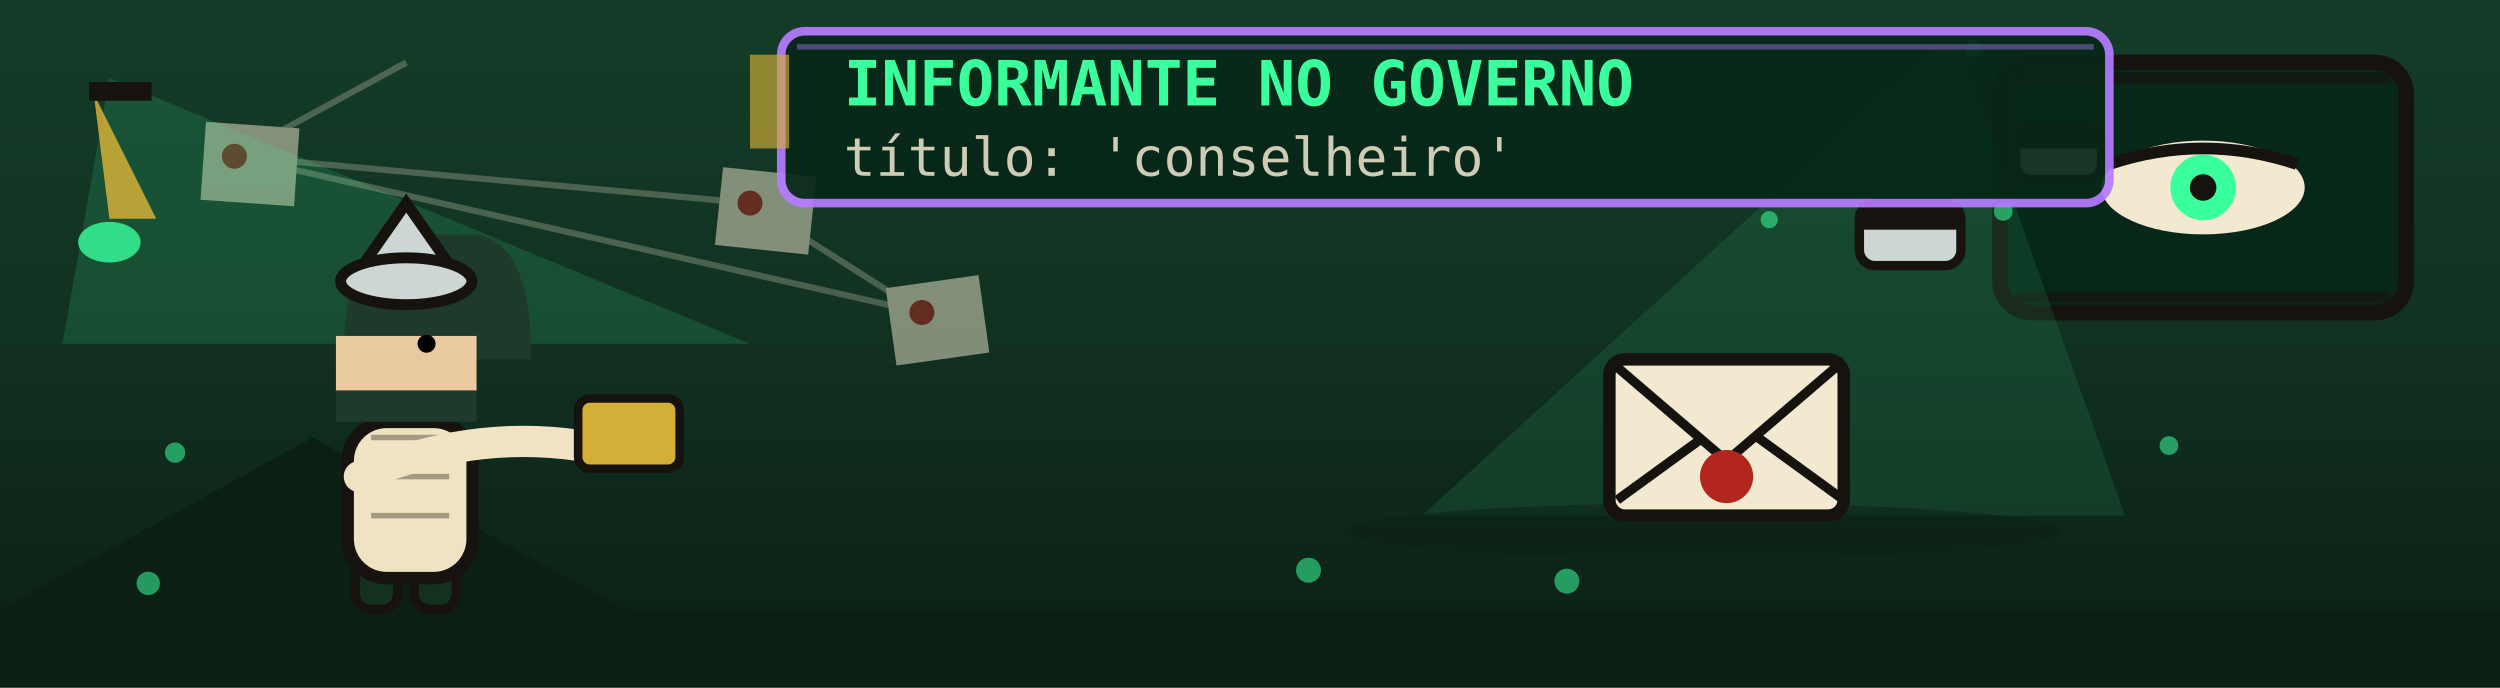
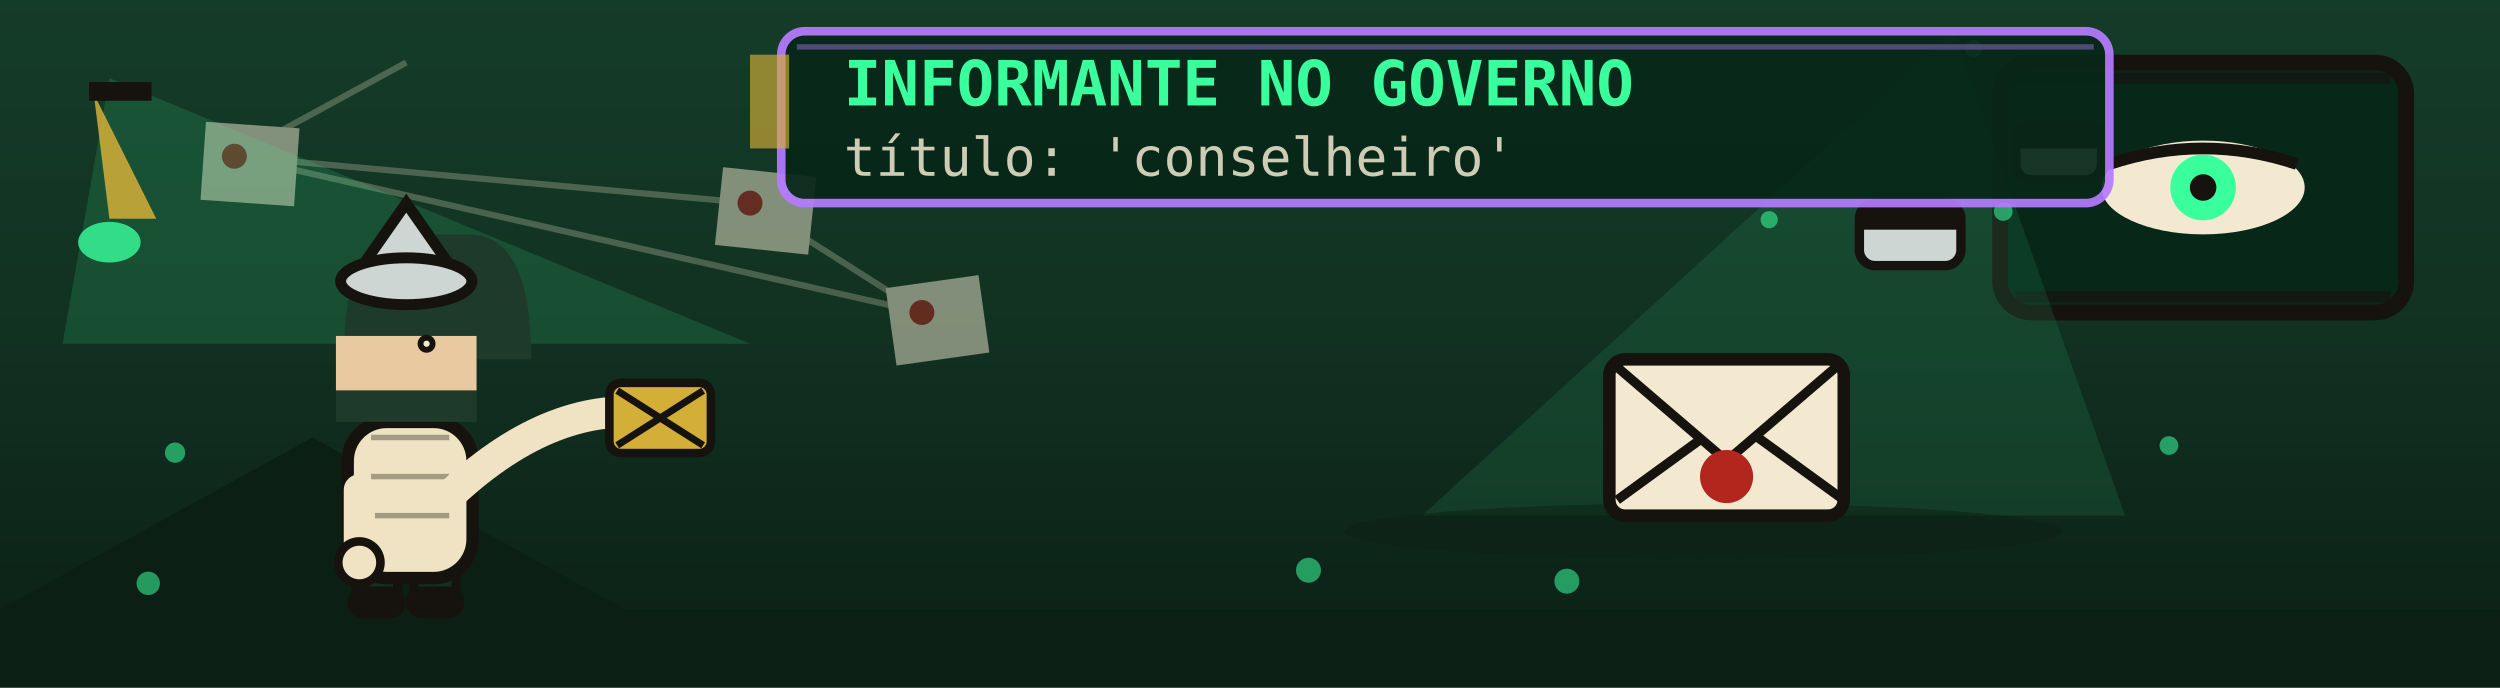
<svg xmlns="http://www.w3.org/2000/svg" viewBox="0 0 320 88" preserveAspectRatio="xMidYMid slice" role="img" aria-label="INFORMANTE NO GOVERNO">
  <defs>
    <linearGradient id="wall" x1="0" y1="0" x2="0" y2="1">
      <stop offset="0" stop-color="#17422E" />
      <stop offset="1" stop-color="#0B1F15" />
    </linearGradient>
  </defs>
  <rect width="320" height="88" fill="url(#wall)" />
  <rect y="0" width="320" height="44" fill="#12301F" opacity=".35" />
  <path d="M0 78 L40 56 L80 78 Z" fill="#0B1F15" />
  <rect y="78" width="320" height="10" fill="#0B1F15" />
  <g class="board" opacity=".5">
    <path d="M30 20 L96 26 M30 20 L118 40 M96 26 L118 40 M52 8 L30 20" stroke="#F2E9D0" stroke-width=".8" opacity=".5" />
    <rect x="92" y="22" width="12" height="10" fill="#F2E9D0" transform="rotate(6 98 27)" />
    <rect x="114" y="36" width="12" height="10" fill="#F2E9D0" transform="rotate(-8 120 41)" />
    <rect x="26" y="16" width="12" height="10" fill="#F2E9D0" transform="rotate(4 32 21)" />
    <circle cx="30" cy="20" r="1.6" fill="#B3261E" />
    <circle cx="96" cy="26" r="1.6" fill="#B3261E" />
    <circle cx="118" cy="40" r="1.6" fill="#B3261E" />
  </g>
  <g class="eye">
    <rect x="256" y="8" width="52" height="32" rx="4" fill="#072718" stroke="#16130F" stroke-width="2" />
    <path d="M258 10 h48 M258 38 h48" stroke="#16130F" stroke-width="1.4" opacity=".7" />
    <ellipse cx="282" cy="24" rx="13" ry="6" fill="#F2E9D0" />
    <circle cx="282" cy="24" r="4.2" fill="#39FF9C" />
    <circle cx="282" cy="24" r="1.7" fill="#16130F" />
    <path d="M270 21 q12 -4 24 0" fill="none" stroke="#16130F" stroke-width="1.5" />
  </g>
  <g class="beam" opacity=".14">
    <polygon points="14,10 8,44 96,44" fill="#39FF9C" />
  </g>
  <g class="spotlight" opacity=".10">
    <polygon points="250,4 182,66 272,66" fill="#39FF9C" />
  </g>
  <g class="lamp">
    <path d="M12 12 l8 16 h-6 z" fill="#D4AF37" opacity=".85" />
    <rect x="11.4" y="10.5" width="8" height="2.4" fill="#16130F" />
    <ellipse cx="14" cy="31" rx="4" ry="2.6" fill="#39FF9C" opacity=".8" />
  </g>
  <g class="dust" fill="#39FF9C">
    <circle cx="22.408" cy="57.94" r="1.3" opacity=".55" />
    <circle cx="226.456" cy="28.12" r="1.1" opacity=".55" />
    <circle cx="256.408" cy="27.07" r="1.2" opacity=".55" />
    <circle cx="200.56" cy="74.39" r="1.6" opacity=".55" />
    <circle cx="18.976" cy="74.67" r="1.5" opacity=".55" />
    <circle cx="167.488" cy="72.99" r="1.6" opacity=".55" />
    <circle cx="252.664" cy="6.21" r="1.1" opacity=".55" />
    <circle cx="277.624" cy="57.03" r="1.2" opacity=".55" />
    <circle cx="45.184" cy="67.6" r="0.7" opacity=".55" />
    <circle cx="127.864" cy="12.23" r="0.7" opacity=".55" />
  </g>
  <g class="char">
-     <rect x="45.5" y="65" width="5.4" height="13" rx="2" fill="#14301F" stroke="#16130F" stroke-width="1.2" />
-     <rect x="53" y="65" width="5.4" height="13" rx="2" fill="#14301F" stroke="#16130F" stroke-width="1.2" />
-     <rect x="44.5" y="54" width="16" height="20" rx="5" fill="#EFE3C3" stroke="#16130F" stroke-width="1.6" />
-     <path d="M47.5 56 l10 0 M47.5 61 l10 0 M47.5 66 l10 0" stroke="#16130F" stroke-width=".7" opacity=".35" />
-     <path d="M46 61 Q60 55 74 57" fill="none" stroke="#EFE3C3" stroke-width="4" stroke-linecap="round" />
-     <rect x="74" y="51" width="13" height="9" rx="1.5" fill="#D4AF37" stroke="#16130F" stroke-width="1.1" />
-     <path d="M44 46 q0 -16 8 -16 l8 0 q8 0 8 16 z" fill="#1E3A2A" />
-     <rect x="43" y="43" width="18" height="7" fill="#E9C9A0" />
-     <circle cx="54.6" cy="44" r="1.15" fill="{ink}" />
-     <circle cx="54.6" cy="44" r=".4" fill="{paper}" />
-     <rect x="43" y="50" width="18" height="4" fill="#1E3A2A" />
-     <polygon points="45,36 52,26 59,36" fill="#CDD6D3" stroke="#16130F" stroke-width="1.4" />
-     <ellipse cx="52" cy="36" rx="8.4" ry="3" fill="#CDD6D3" stroke="#16130F" stroke-width="1.4" />
+     <g class="leg leg-l" style="transform-origin:48.2px 65px">
+       <rect x="45.5" y="65" width="5.4" height="13" rx="2" fill="#14301F" stroke="#16130F" stroke-width="1.2" />
+       <rect class="foot" x="45" y="75.6" width="6.4" height="3" rx="1.5" fill="#16130F" stroke="#16130F" stroke-width="1.1" />
+     </g>
+     <g class="leg leg-r" style="transform-origin:55.7px 65px">
+       <rect x="53" y="65" width="5.4" height="13" rx="2" fill="#14301F" stroke="#16130F" stroke-width="1.2" />
+       <rect class="foot" x="52.5" y="75.6" width="6.4" height="3" rx="1.5" fill="#16130F" stroke="#16130F" stroke-width="1.1" />
+     </g>
+     <g class="root" style="transform-origin:52px 74px">
+       <rect x="44.5" y="54" width="16" height="20" rx="5" fill="#EFE3C3" stroke="#16130F" stroke-width="1.6" />
+       <path d="M47.5 56 l10 0 M47.5 61 l10 0 M47.5 66 l10 0" stroke="#16130F" stroke-width=".7" opacity=".35" />
+     </g>
+     <g class="arm arm-r" style="transform-origin:58px 63px">
+       <path d="M58 63 Q71 51 84 53" fill="none" stroke="#EFE3C3" stroke-width="4" stroke-linecap="round" />
+       <circle cx="84" cy="53" r="2.7" fill="#EFE3C3" stroke="#16130F" stroke-width="1.1" />
+       <g class="gadget">
+         <rect x="78" y="49" width="13" height="9" rx="1.5" fill="#D4AF37" stroke="#16130F" stroke-width="1.1" />
+         <path d="M79 50 l11 7 M90 50 l-11 7" stroke="#16130F" stroke-width=".9" />
+       </g>
+     </g>
+     <g class="arm arm-l" style="transform-origin:46px 63px">
+       <path d="M46 63 Q46 61 46 72" fill="none" stroke="#EFE3C3" stroke-width="4" stroke-linecap="round" />
+       <circle cx="46" cy="72" r="2.7" fill="#EFE3C3" stroke="#16130F" stroke-width="1.1" />
+     </g>
+     <g class="head" style="transform-origin:52px 46px">
+       <path d="M44 46 q0 -16 8 -16 l8 0 q8 0 8 16 z" fill="#1E3A2A" />
+       <rect x="43" y="43" width="18" height="7" fill="#E9C9A0" />
+       <circle cx="54.6" cy="44" r="1.15" fill="#16130F" />
+       <circle cx="54.6" cy="44" r=".4" fill="#F2E9D0" />
+       <rect x="43" y="50" width="18" height="4" fill="#1E3A2A" />
+       <polygon points="45,36 52,26 59,36" fill="#CDD6D3" stroke="#16130F" stroke-width="1.4" />
+       <ellipse cx="52" cy="36" rx="8.4" ry="3" fill="#CDD6D3" stroke="#16130F" stroke-width="1.4" />
+     </g>
  </g>
-   <g class="spot spot-levitate" transform="translate(20 16)">
+   <g transform="translate(20 16)">
    <ellipse cx="198" cy="52" rx="46" ry="3.6" fill="#0B1F15" opacity=".5" />
-     <rect x="186" y="30" width="30" height="20" rx="2" fill="#F2E9D0" stroke="#16130F" stroke-width="1.6" />
-     <path d="M187 31 l14 12 l14 -12 M187 48 l11 -8 M216 48 l-11 -8" fill="none" stroke="#16130F" stroke-width="1.2" />
-     <circle cx="201" cy="45" r="3.4" fill="#B3261E" />
+     <g class="spot spot-levitate">
+       <rect x="186" y="30" width="30" height="20" rx="2" fill="#F2E9D0" stroke="#16130F" stroke-width="1.6" />
+       <path d="M187 31 l14 12 l14 -12 M187 48 l11 -8 M216 48 l-11 -8" fill="none" stroke="#16130F" stroke-width="1.2" />
+       <circle cx="201" cy="45" r="3.4" fill="#B3261E" />
+     </g>
  </g>
  <g class="prop prop-rise">
    <g fill="#CDD6D3" stroke="#16130F" stroke-width="1.2">
      <rect x="238" y="26" width="13" height="8" rx="2" />
      <rect x="238" y="26" width="13" height="3.4" fill="#16130F" stroke="none" />
      <rect x="258" y="16" width="11" height="7" rx="2" />
      <rect x="258" y="16" width="11" height="3" fill="#16130F" stroke="none" />
    </g>
  </g>
  <g class="tag">
    <rect x="100" y="4" width="170" height="22" rx="3" fill="#072718" stroke="#B57BFF" stroke-width="1.1" opacity=".92" />
    <path d="M102 6 h166" stroke="#B57BFF" stroke-width=".7" opacity=".4" />
    <rect x="96" y="7" width="5" height="12" fill="#D4AF37" opacity=".65" />
    <text x="108" y="13.5" font-family="monospace" font-size="8" font-weight="700" fill="#39FF9C">INFORMANTE NO GOVERNO</text>
    <text x="108" y="22.5" font-family="monospace" font-size="6.8" fill="#F2E9D0" opacity=".85">título: 'conselheiro'</text>
  </g>
</svg>
